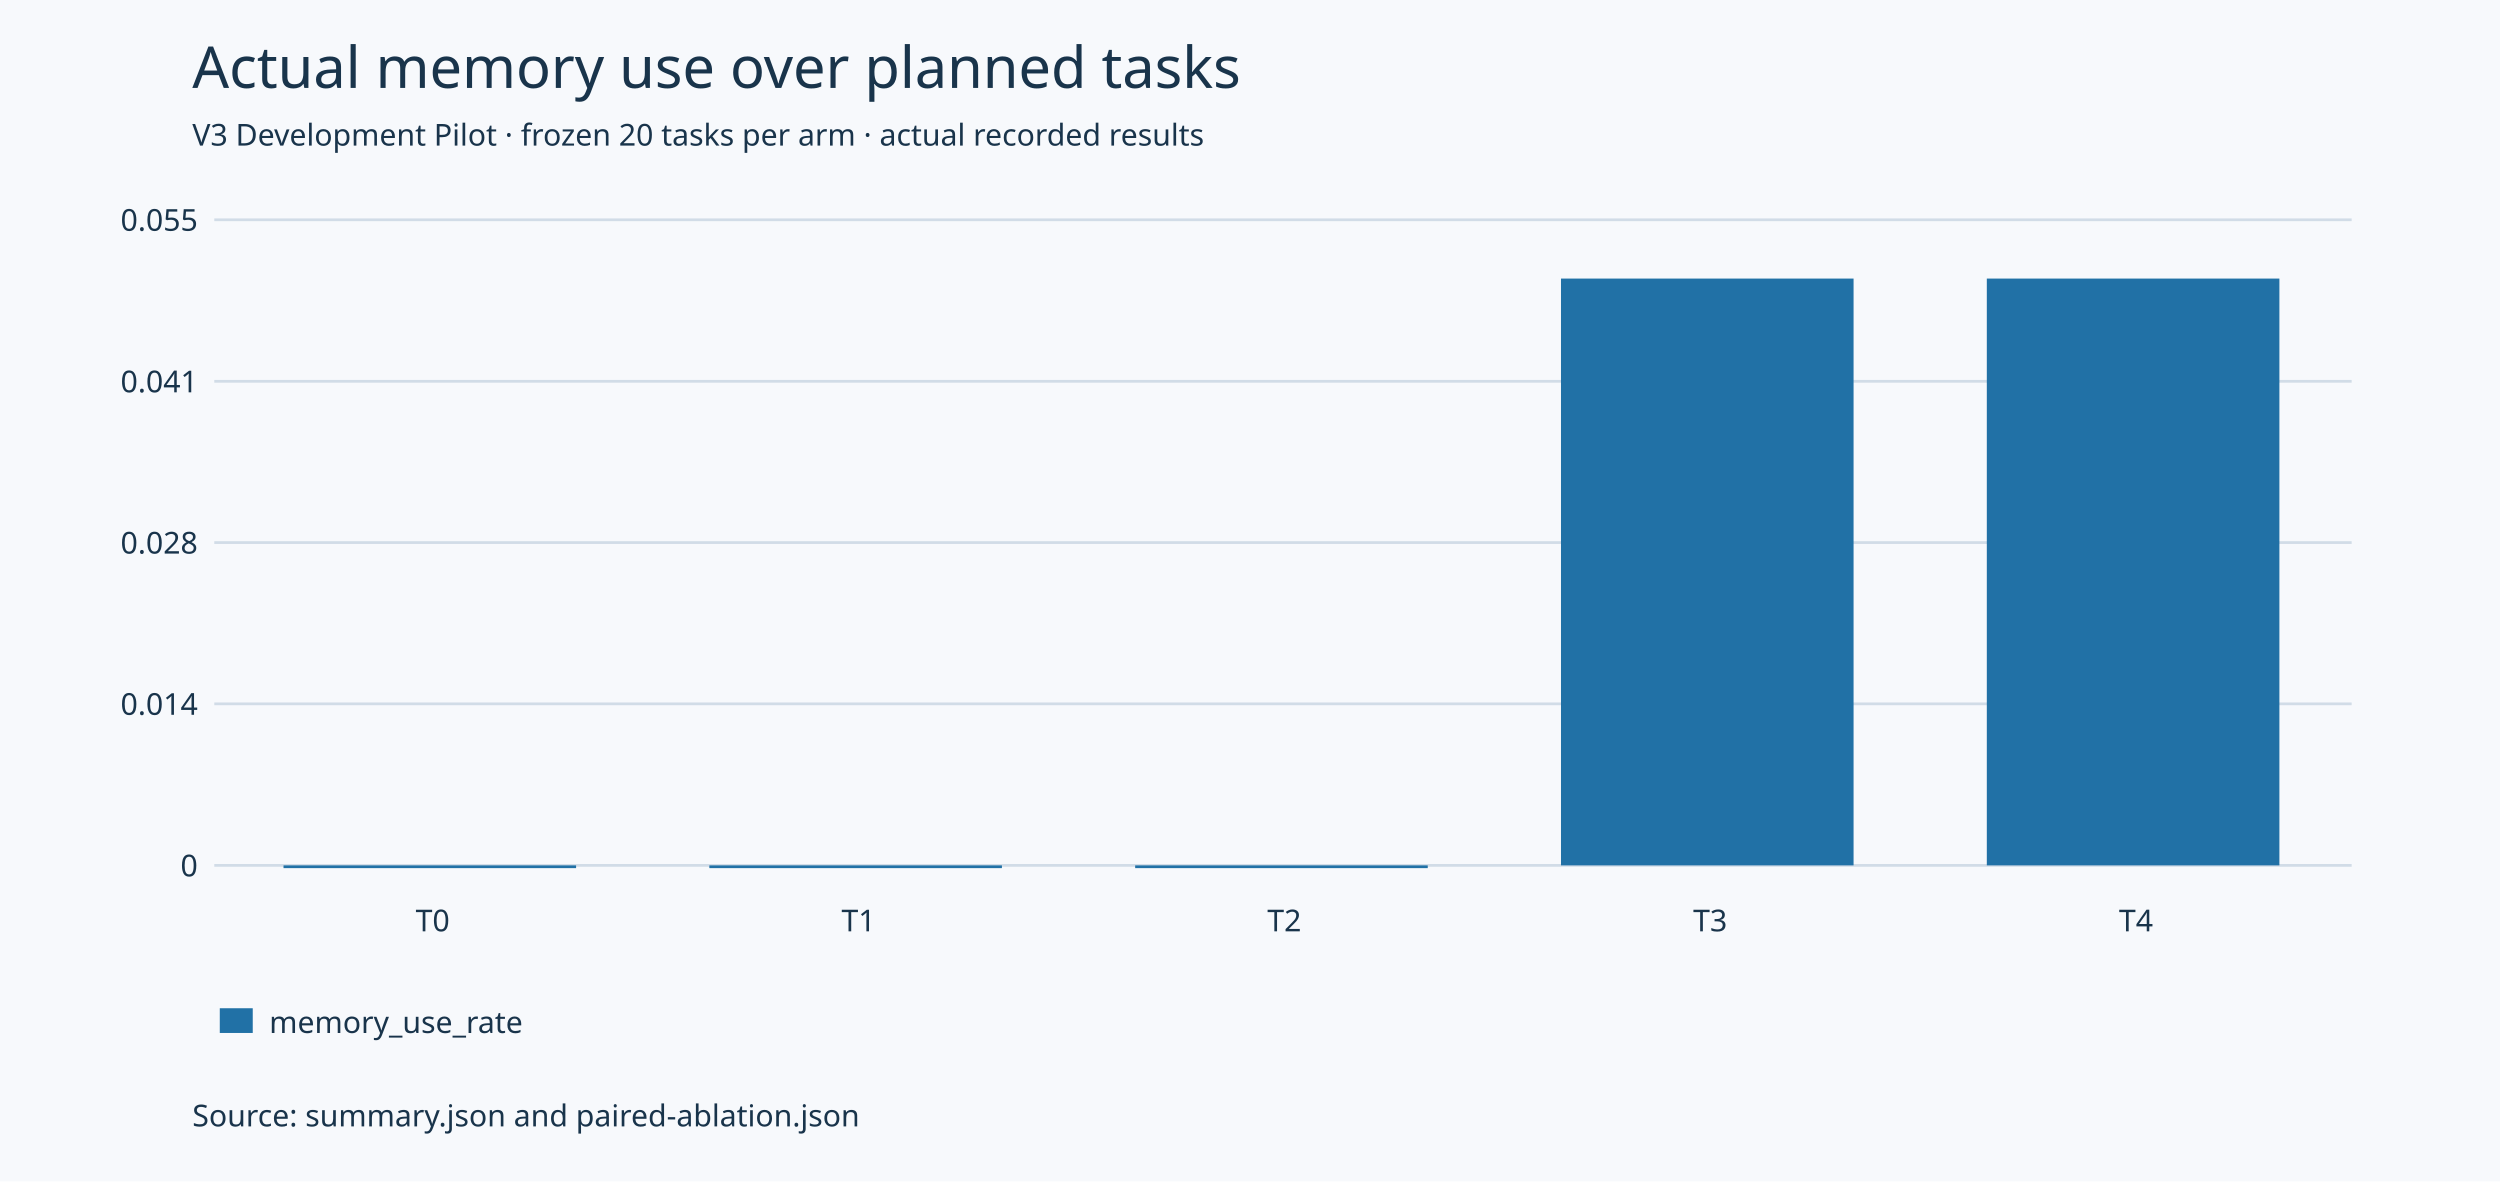
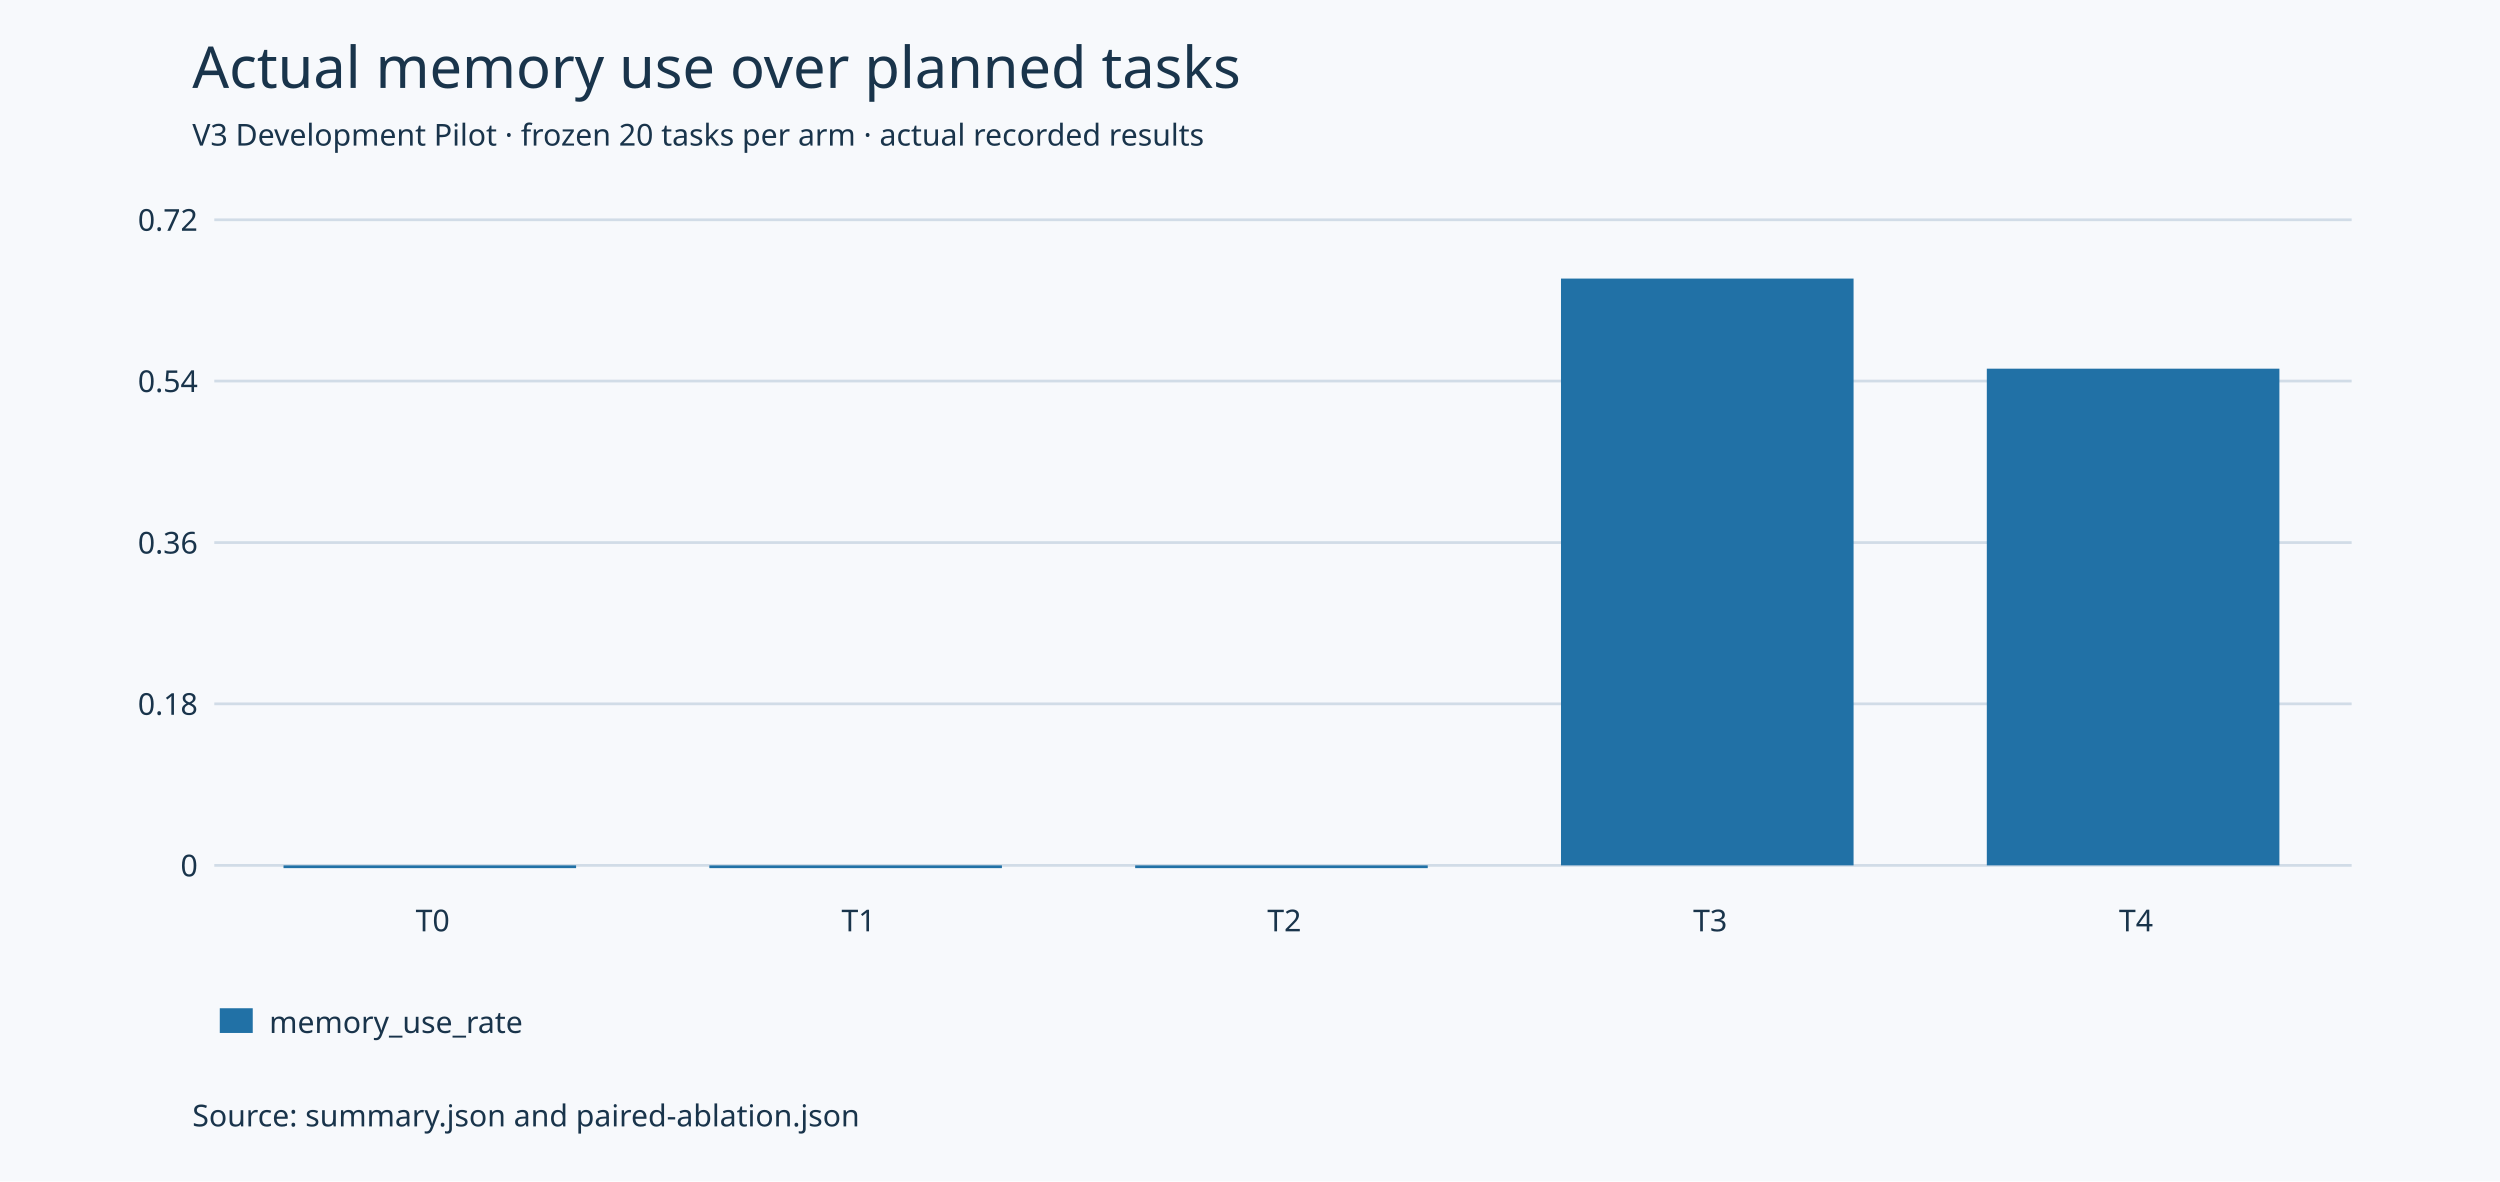
<svg xmlns="http://www.w3.org/2000/svg" width="910" height="430" viewBox="0 0 910 430" role="img">
  <rect width="910" height="430" fill="#f7f9fc" />
  <text x="70.0" y="32.0" text-anchor="start" font-size="21" font-family="sans-serif" fill="#19344b">Actual memory use over planned tasks</text>
  <text x="70.0" y="53.0" text-anchor="start" font-size="11" font-family="sans-serif" fill="#19344b">V3 Development Pilot · frozen 20 tasks per arm · actual recorded results</text>
  <line x1="78" x2="856" y1="315.0" y2="315.0" stroke="#d1dce7" />
  <text x="72.0" y="319.0" text-anchor="end" font-size="11" font-family="sans-serif" fill="#19344b">0</text>
  <line x1="78" x2="856" y1="256.2" y2="256.2" stroke="#d1dce7" />
-   <text x="72.0" y="260.2" text-anchor="end" font-size="11" font-family="sans-serif" fill="#19344b">0.014</text>
+   <text x="72.0" y="260.2" text-anchor="end" font-size="11" font-family="sans-serif" fill="#19344b">0.18</text>
  <line x1="78" x2="856" y1="197.5" y2="197.5" stroke="#d1dce7" />
-   <text x="72.0" y="201.5" text-anchor="end" font-size="11" font-family="sans-serif" fill="#19344b">0.028</text>
-   <line x1="78" x2="856" y1="138.8" y2="138.8" stroke="#d1dce7" />
-   <text x="72.0" y="142.8" text-anchor="end" font-size="11" font-family="sans-serif" fill="#19344b">0.041</text>
+   <text x="72.0" y="201.5" text-anchor="end" font-size="11" font-family="sans-serif" fill="#19344b">0.36</text>
+   <line x1="78" x2="856" y1="138.7" y2="138.7" stroke="#d1dce7" />
+   <text x="72.0" y="142.7" text-anchor="end" font-size="11" font-family="sans-serif" fill="#19344b">0.54</text>
  <line x1="78" x2="856" y1="80.0" y2="80.0" stroke="#d1dce7" />
-   <text x="72.0" y="84.0" text-anchor="end" font-size="11" font-family="sans-serif" fill="#19344b">0.055</text>
+   <text x="72.0" y="84.0" text-anchor="end" font-size="11" font-family="sans-serif" fill="#19344b">0.72</text>
  <text x="157.5" y="339.0" text-anchor="middle" font-size="11" font-family="sans-serif" fill="#19344b">T0</text>
  <rect x="103.2" y="315.0" width="106.5" height="1.0" fill="#2171a6" />
  <text x="312.5" y="339.0" text-anchor="middle" font-size="11" font-family="sans-serif" fill="#19344b">T1</text>
  <rect x="258.2" y="315.0" width="106.5" height="1.0" fill="#2171a6" />
  <text x="467.5" y="339.0" text-anchor="middle" font-size="11" font-family="sans-serif" fill="#19344b">T2</text>
  <rect x="413.2" y="315.0" width="106.5" height="1.0" fill="#2171a6" />
  <text x="622.5" y="339.0" text-anchor="middle" font-size="11" font-family="sans-serif" fill="#19344b">T3</text>
  <rect x="568.2" y="101.4" width="106.5" height="213.6" fill="#2171a6" />
  <text x="777.5" y="339.0" text-anchor="middle" font-size="11" font-family="sans-serif" fill="#19344b">T4</text>
-   <rect x="723.2" y="101.4" width="106.5" height="213.6" fill="#2171a6" />
+   <rect x="723.2" y="134.2" width="106.5" height="180.8" fill="#2171a6" />
  <rect x="80" y="367" width="12" height="9" fill="#2171a6" />
  <text x="98.0" y="376.0" text-anchor="start" font-size="11" font-family="sans-serif" fill="#19344b">memory_use_rate</text>
  <text x="70.0" y="410.0" text-anchor="start" font-size="11" font-family="sans-serif" fill="#19344b">Source: summary.json and paired-ablation.json</text>
</svg>
